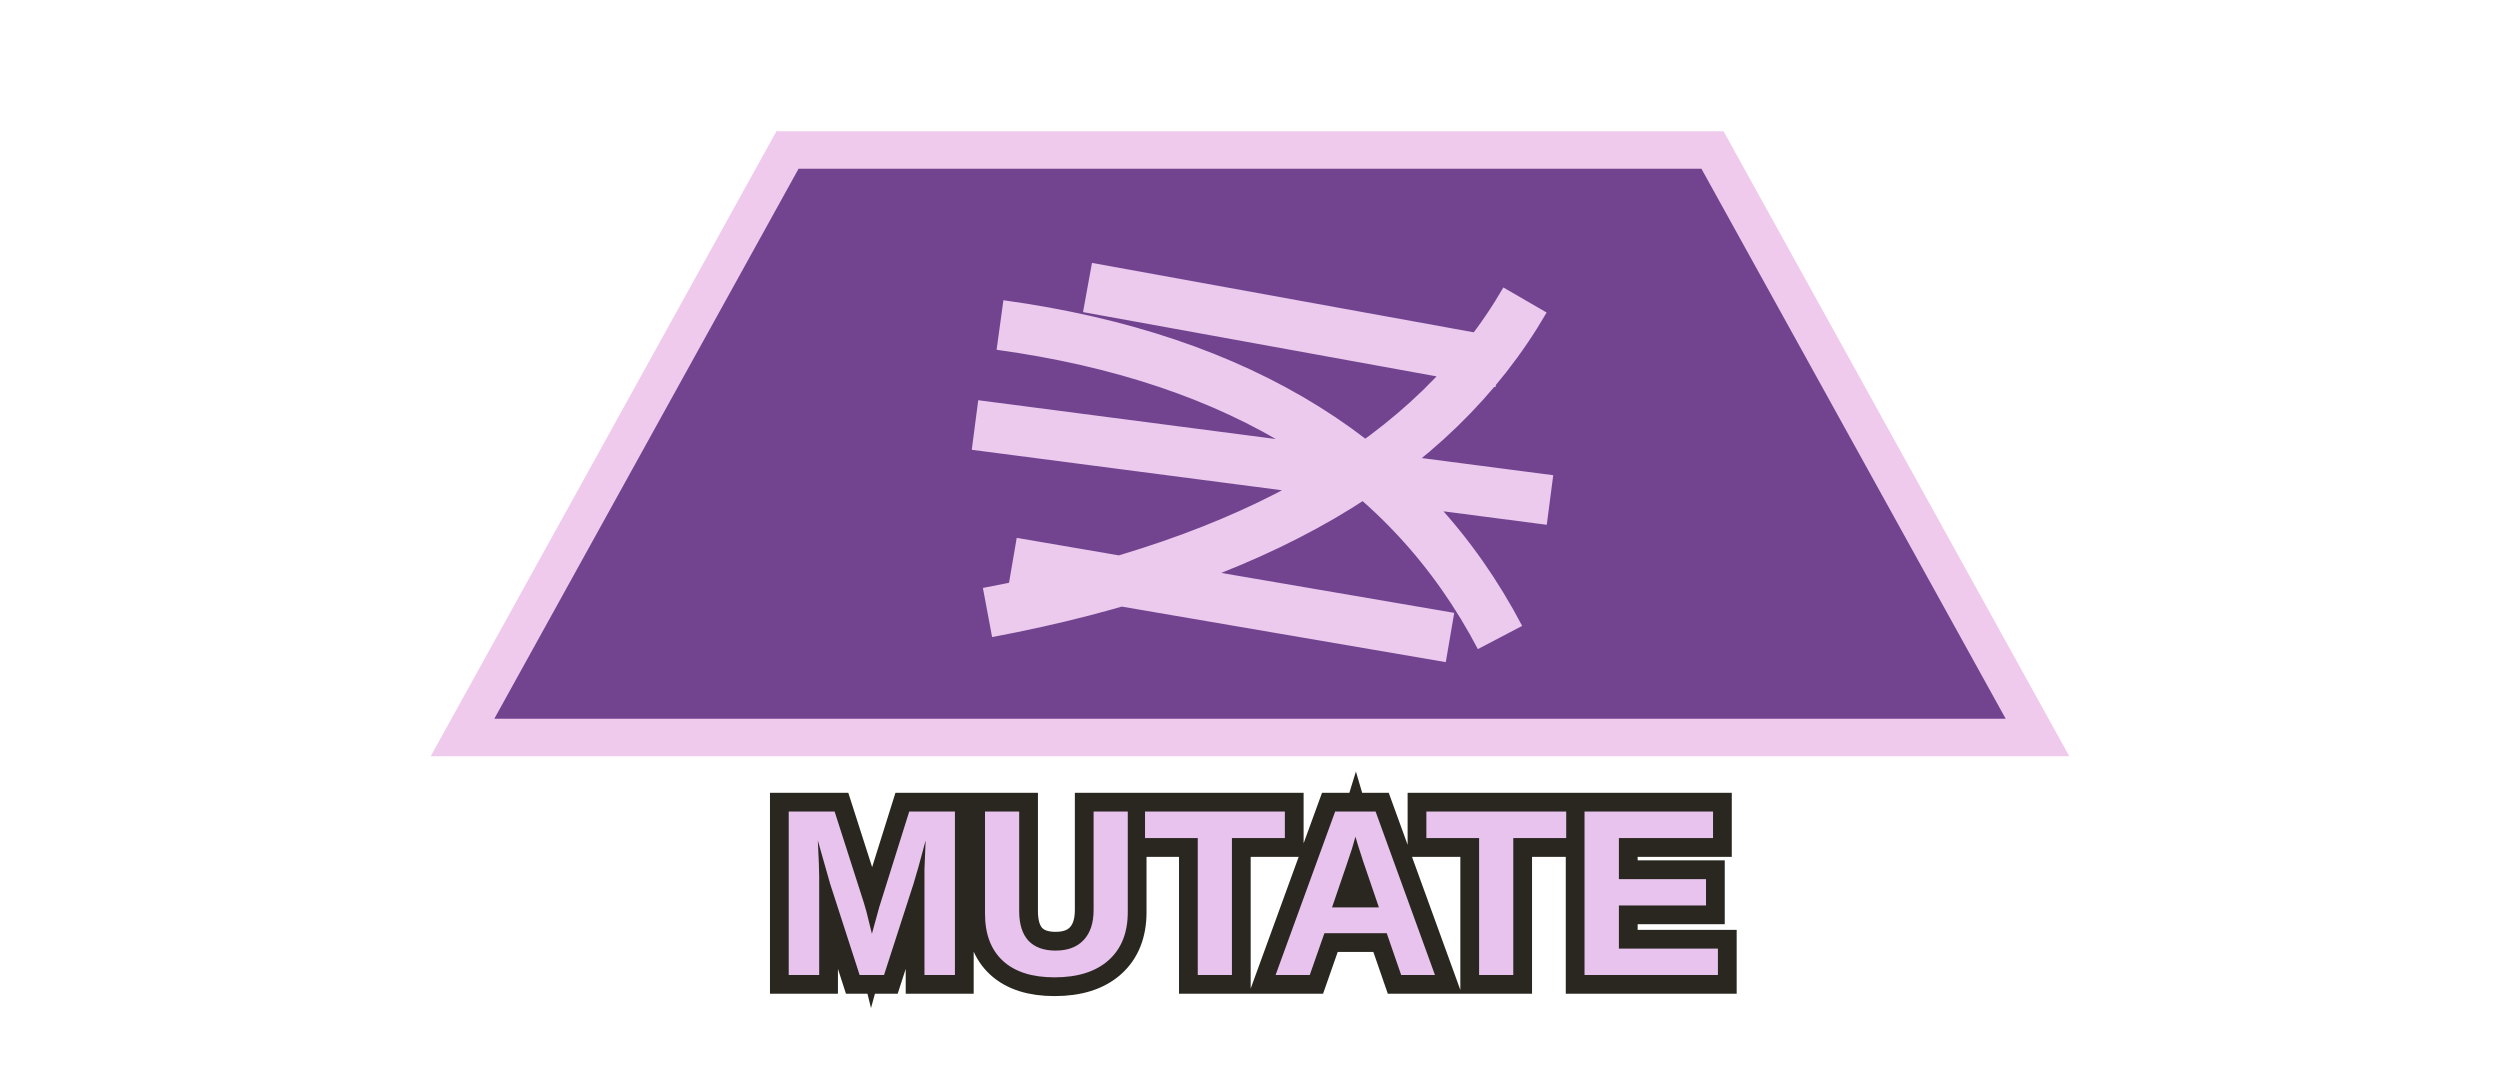
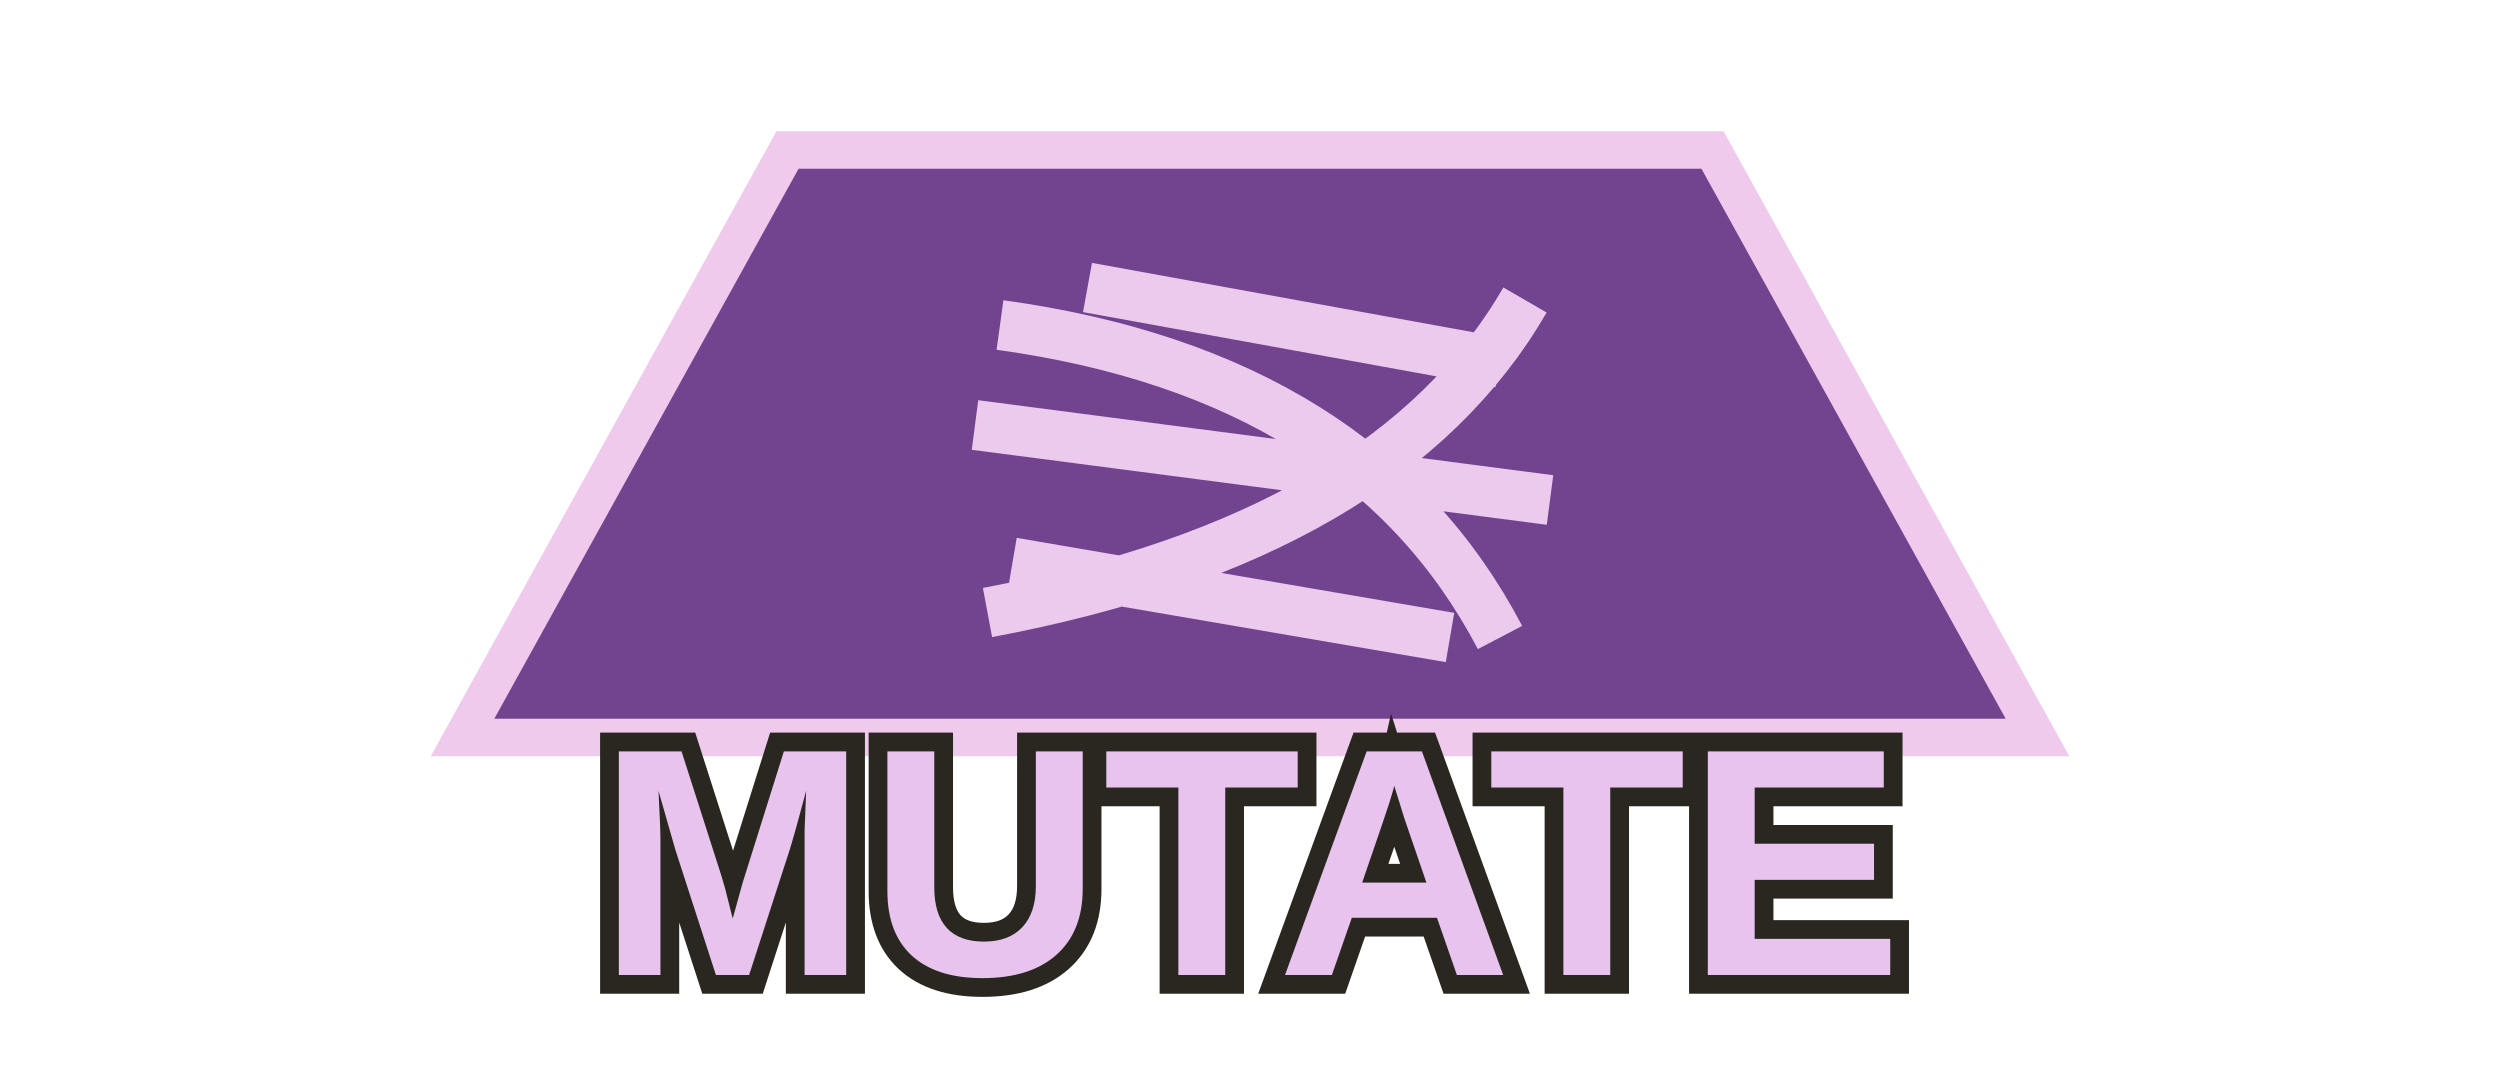
<svg xmlns="http://www.w3.org/2000/svg" viewBox="0 0 200 86">
  <path d="M37 59L63 12H137L163 59Z" fill="#72448f" stroke="#efcaed" stroke-width="3" />
  <path d="M79 49Q111 43 122 24M80 26Q109 30 120 51M87 23L120 29M78 34L124 40M81 45L116 51" fill="none" stroke="#ebcaee" stroke-width="4" />
-   <text x="100" y="78" text-anchor="middle" font-family="Arial,sans-serif" font-weight="900" font-size="19" fill="#e7c3ed" stroke="#29271f" stroke-width="3" paint-order="stroke">MUTATE</text>
+   <text x="100" y="78" text-anchor="middle" font-family="Arial,sans-serif" font-weight="900" font-size="26" fill="#e7c3ed" stroke="#29271f" stroke-width="3" paint-order="stroke">MUTATE</text>
</svg>
